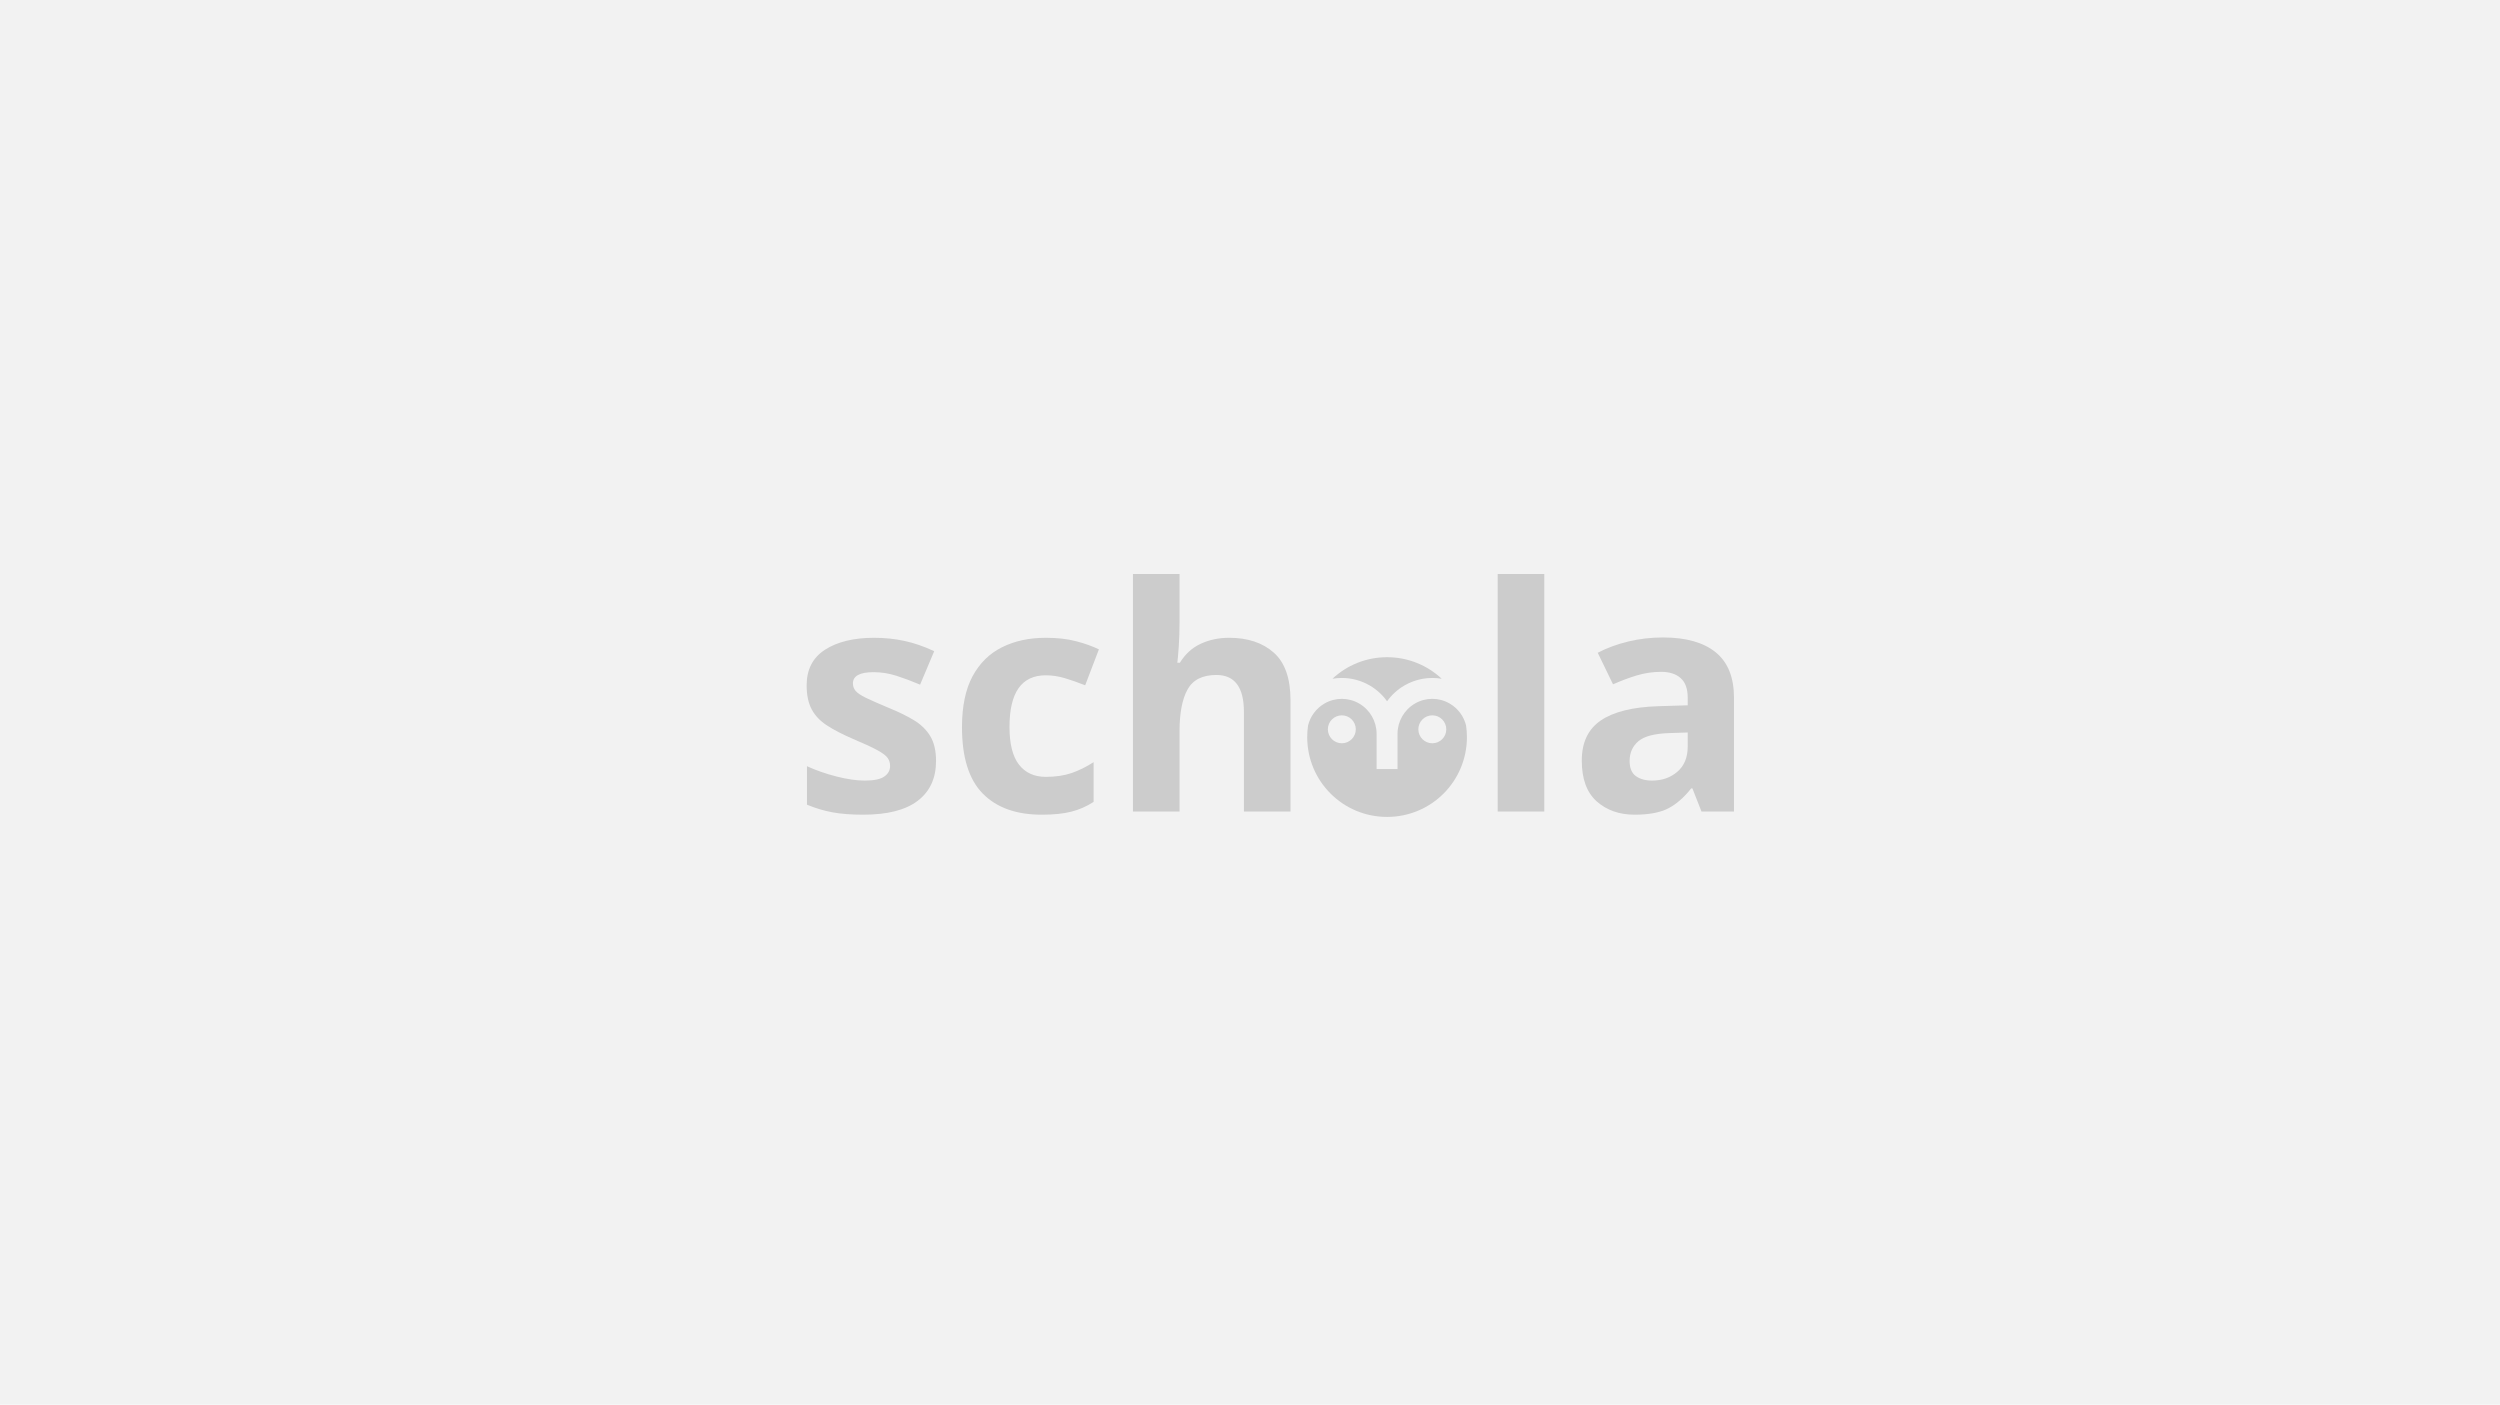
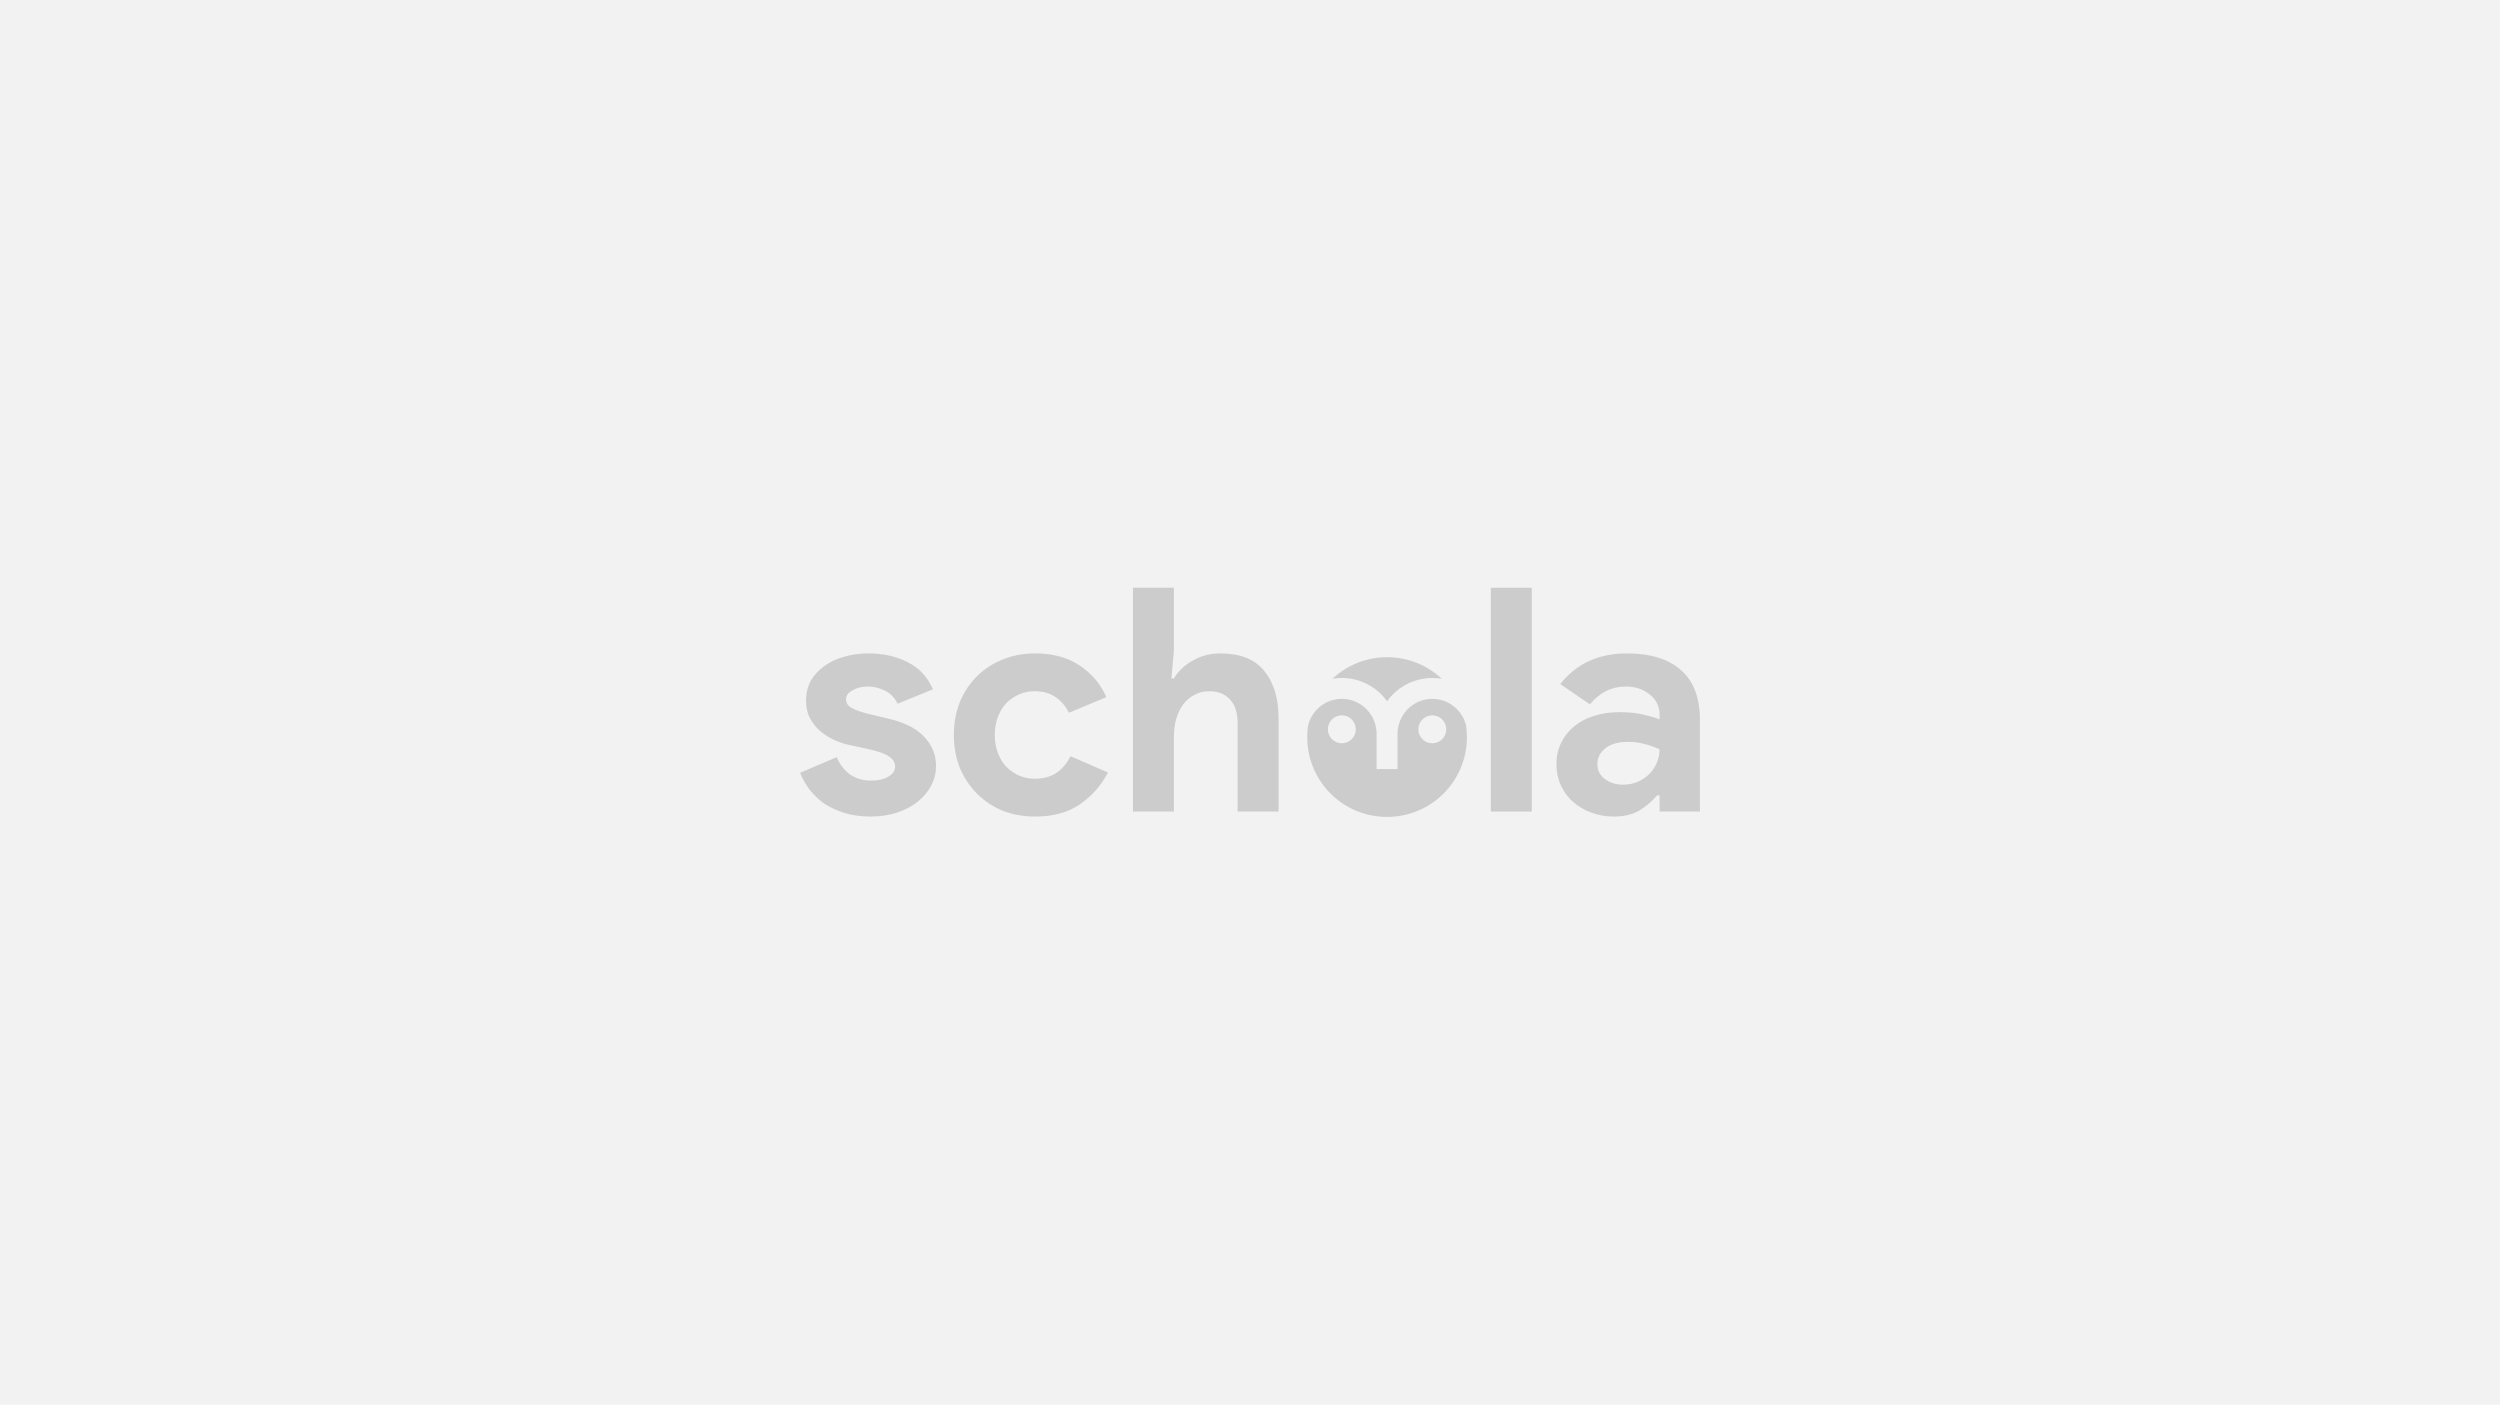
<svg xmlns="http://www.w3.org/2000/svg" width="395.453mm" height="222.194mm" viewBox="0 0 395.453 222.194" version="1.1" id="svg5">
  <defs id="defs2" />
  <g id="layer1" transform="translate(355.5112,-613.2568)">
-     <g id="g610" transform="matrix(0.4464285,0,0,0.4464285,-196.8008,339.4815)">
-       <rect style="fill:#f2f2f2;stroke-width:0.308" id="rect207" width="885.815" height="497.716" x="-355.511" y="613.257" />
-       <g id="g396" style="fill:#cccccc" transform="matrix(1.481971,0,0,1.481971,39.10123,-402.3424)">
+     <g id="g396" style="fill:#cccccc" transform="matrix(0.6615939,0,0,0.6615939,-179.3449,159.8644)">
+       <g aria-label="sch" id="text10039-13-3" style="font-size:74.727px;line-height:1.25;stroke-width:0.778" />
+       <g id="g397">
+         <rect style="fill:#f2f2f2;stroke-width:0.137" id="rect207" width="395.453" height="222.194" x="-355.511" y="613.257" transform="matrix(1.511501,0,0,1.511501,271.0801,-241.6351)" />
        <g id="g24925-4" transform="translate(1013.39,664.8201)" style="fill:#cccccc">
          <g id="g32055-3-5-0-8-1-4" transform="translate(-1302.002,-222.0913)" style="fill:#cccccc;fill-opacity:1">
            <path id="path14945-48-5-6-2-1-6-9-7-2-5" style="fill:#cccccc;fill-opacity:1;stroke-width:0.204" d="m 343.154,409.662 c -1.433,0 -2.865,0.374 -4.153,1.122 -1.989,1.156 -3.389,3.067 -3.923,5.262 -0.129,0.899 -0.199,1.817 -0.199,2.752 0,10.574 8.519,19.094 19.093,19.094 10.574,0 19.092,-8.519 19.092,-19.094 0,-0.934 -0.07,-1.851 -0.198,-2.748 -0.534,-2.197 -1.935,-4.109 -3.926,-5.266 -2.576,-1.497 -5.729,-1.497 -8.304,0 -2.558,1.486 -4.144,4.223 -4.165,7.205 9e-5,0.02 0.001,0.041 0.001,0.061 h -5.2e-4 v 8.405 h -5 v -8.405 h -0.002 c 0,-0.02 9.4e-4,-0.041 10e-4,-0.061 -0.021,-2.982 -1.605,-5.718 -4.163,-7.205 -1.288,-0.748 -2.721,-1.122 -4.153,-1.122 z m 0.002,3.943 c 1.845,3e-5 3.34,1.496 3.34,3.34 -3e-5,1.845 -1.495,3.34 -3.34,3.34 -1.845,-3e-5 -3.34,-1.495 -3.34,-3.34 -2.5e-4,-1.845 1.495,-3.34 3.34,-3.34 z m 21.634,0 c 1.845,3e-5 3.34,1.496 3.34,3.34 -3e-5,1.845 -1.495,3.34 -3.34,3.34 -1.845,-3e-5 -3.34,-1.495 -3.34,-3.34 -2.5e-4,-1.845 1.495,-3.34 3.34,-3.34 z" />
            <g id="g29069-3-2-2-23-4-5-10-0" style="fill:#cccccc;fill-opacity:1" transform="translate(135.2527,10.46643)" />
          </g>
          <path style="fill:#cccccc;fill-opacity:1;stroke-width:0.204" d="m -948.029,177.613 c -5.064,0 -9.653,1.957 -13.065,5.155 0.743,-0.128 1.495,-0.192 2.247,-0.192 2.303,0 4.606,0.598 6.665,1.795 1.664,0.967 3.068,2.265 4.152,3.783 1.084,-1.518 2.489,-2.816 4.153,-3.783 2.732,-1.587 5.892,-2.12 8.913,-1.602 -3.411,-3.198 -8,-5.156 -13.065,-5.156 z" id="path39285-0-9-47-9" />
        </g>
-         <text xml:space="preserve" style="font-style:normal;font-weight:normal;font-size:74.727px;line-height:1.25;font-family:sans-serif;fill:#cccccc;fill-opacity:1;stroke:none;stroke-width:0.778" x="-76.775" y="879.338" id="text10039-13-3">
-           <tspan id="tspan10037-7-8" style="font-style:normal;font-variant:normal;font-weight:bold;font-stretch:normal;font-size:74.727px;font-family:'Product Sans';-inkscape-font-specification:'Product Sans Bold';fill:#cccccc;stroke-width:0.778" x="-76.775" y="879.338">sch</tspan>
-         </text>
-         <text xml:space="preserve" style="font-style:normal;font-weight:normal;font-size:74.727px;line-height:1.25;font-family:sans-serif;fill:#cccccc;fill-opacity:1;stroke:none;stroke-width:0.778" x="85.981" y="879.338" id="text10039-1-9">
-           <tspan id="tspan10037-6-9" style="font-style:normal;font-variant:normal;font-weight:bold;font-stretch:normal;font-size:74.727px;font-family:'Product Sans';-inkscape-font-specification:'Product Sans Bold';fill:#cccccc;stroke-width:0.778" x="85.981" y="879.338">la</tspan>
-         </text>
+         <path d="m -58.093,880.533 q -3.587,0 -6.427,-0.897 -2.765,-0.897 -4.857,-2.317 -2.018,-1.495 -3.437,-3.363 -1.42,-1.943 -2.167,-3.886 l 8.743,-3.736 q 1.27,2.84 3.363,4.259 2.167,1.345 4.783,1.345 2.69,0 4.259,-0.971 1.569,-0.971 1.569,-2.317 0,-1.495 -1.345,-2.391 -1.27,-0.971 -4.484,-1.719 l -5.156,-1.121 q -1.719,-0.374 -3.587,-1.196 -1.793,-0.822 -3.288,-2.092 -1.495,-1.27 -2.466,-3.064 -0.971,-1.793 -0.971,-4.185 0,-2.69 1.121,-4.783 1.196,-2.092 3.213,-3.512 2.018,-1.495 4.708,-2.242 2.765,-0.822 5.903,-0.822 5.231,0 9.341,2.092 4.11,2.018 6.053,6.501 l -8.444,3.437 q -1.046,-2.167 -3.064,-3.139 -2.018,-0.971 -4.035,-0.971 -2.092,0 -3.662,0.897 -1.569,0.822 -1.569,2.167 0,1.27 1.27,2.018 1.345,0.747 3.587,1.345 l 5.605,1.345 q 5.605,1.345 8.295,4.334 2.765,2.914 2.765,6.95 0,2.391 -1.121,4.558 -1.121,2.167 -3.213,3.886 -2.018,1.644 -4.932,2.615 -2.84,0.971 -6.352,0.971 z" style="fill:#cccccc;font-size:74.727px;line-height:1.25;stroke-width:0.778;font-weight:bold;font-family:'Product Sans';-inkscape-font-specification:'Product Sans Bold'" id="path256" transform="translate(-1.8578868e-6)" />
+         <path d="m -1.375,869.997 q -2.391,4.633 -6.725,7.622 -4.259,2.914 -10.686,2.914 -4.259,0 -7.846,-1.42 -3.512,-1.495 -6.128,-4.11 -2.541,-2.615 -4.035,-6.128 -1.42,-3.587 -1.42,-7.846 0,-4.259 1.42,-7.846 1.495,-3.587 4.035,-6.128 2.615,-2.615 6.128,-4.035 3.587,-1.495 7.846,-1.495 6.352,0 10.686,2.914 4.334,2.914 6.352,7.547 l -8.967,3.736 q -1.27,-2.541 -3.288,-3.811 -1.943,-1.345 -4.932,-1.345 -1.943,0 -3.662,0.747 -1.719,0.747 -3.064,2.092 -1.27,1.345 -2.018,3.288 -0.747,1.943 -0.747,4.334 0,2.391 0.747,4.334 0.747,1.943 2.018,3.288 1.345,1.345 3.064,2.092 1.719,0.747 3.662,0.747 3.064,0 5.156,-1.345 2.167,-1.42 3.437,-4.035 z" style="fill:#cccccc;font-size:74.727px;line-height:1.25;stroke-width:0.778;font-weight:bold;font-family:'Product Sans';-inkscape-font-specification:'Product Sans Bold'" id="path258" transform="translate(-1.8578868e-6)" />
+         <path d="m 4.603,825.833 h 9.789 v 15.02 l -0.598,6.651 h 0.598 q 1.569,-2.615 4.484,-4.259 2.989,-1.719 6.651,-1.719 7.099,0 10.462,4.185 3.437,4.185 3.437,11.433 v 22.194 h -9.789 v -20.998 q 0,-3.811 -1.793,-5.754 -1.793,-2.018 -5.007,-2.018 -2.018,0 -3.587,0.897 -1.569,0.822 -2.69,2.317 -1.046,1.495 -1.644,3.512 -0.523,1.943 -0.523,4.185 v 17.86 H 4.603 Z" style="fill:#cccccc;font-size:74.727px;line-height:1.25;stroke-width:0.778;font-weight:bold;font-family:'Product Sans';-inkscape-font-specification:'Product Sans Bold'" id="path260" transform="translate(-1.8578868e-6)" />
+         <g aria-label="la" id="text10039-1-9" style="font-size:74.727px;line-height:1.25;stroke-width:0.778">
+           <path d="m 90.166,879.338 v -53.505 h 9.789 v 53.505 z" style="font-weight:bold;font-family:'Product Sans';-inkscape-font-specification:'Product Sans Bold'" id="path251" />
+           <path d="m 130.518,875.452 h -0.598 q -1.719,2.092 -4.185,3.587 -2.391,1.495 -6.202,1.495 -2.84,0 -5.38,-0.971 -2.466,-0.897 -4.334,-2.541 -1.868,-1.644 -2.914,-3.961 -1.046,-2.317 -1.046,-5.081 0,-2.84 1.121,-5.081 1.121,-2.317 3.139,-3.961 2.018,-1.644 4.708,-2.466 2.765,-0.897 5.978,-0.897 3.587,0 5.903,0.598 2.317,0.523 3.811,1.121 v -1.121 q 0,-2.914 -2.317,-4.783 -2.317,-1.943 -5.754,-1.943 -5.081,0 -8.594,4.259 l -7.099,-4.857 q 5.829,-7.323 15.917,-7.323 8.519,0 13.003,4.035 4.484,3.961 4.484,11.807 v 21.97 h -9.64 z m 0,-10.985 q -1.719,-0.822 -3.587,-1.27 -1.793,-0.523 -3.961,-0.523 -3.512,0 -5.455,1.569 -1.868,1.495 -1.868,3.736 0,2.242 1.793,3.587 1.868,1.345 4.259,1.345 1.943,0 3.587,-0.673 1.644,-0.747 2.765,-1.868 1.196,-1.196 1.793,-2.69 0.673,-1.569 0.673,-3.213 z" style="font-weight:bold;font-family:'Product Sans';-inkscape-font-specification:'Product Sans Bold'" id="path253" />
+         </g>
      </g>
    </g>
  </g>
</svg>
